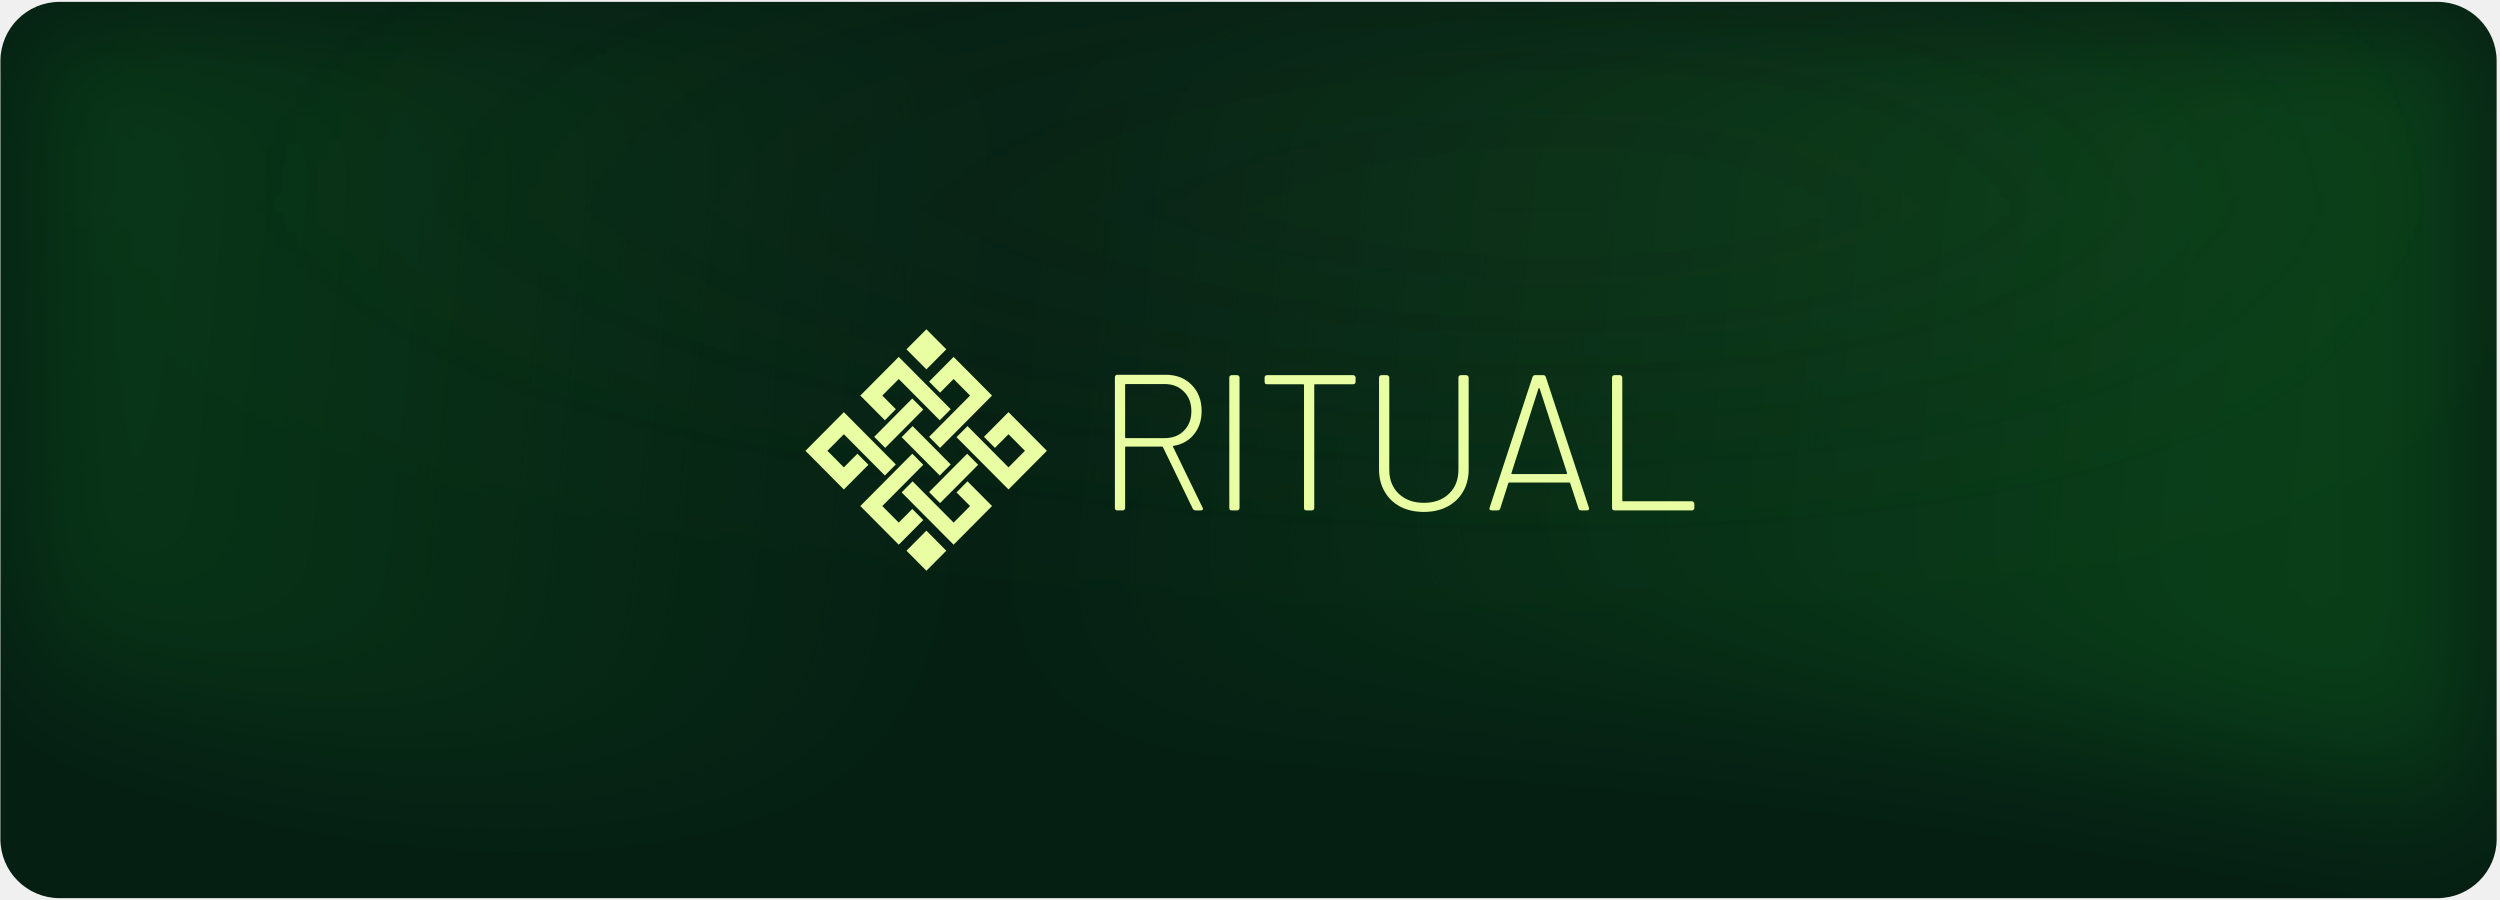
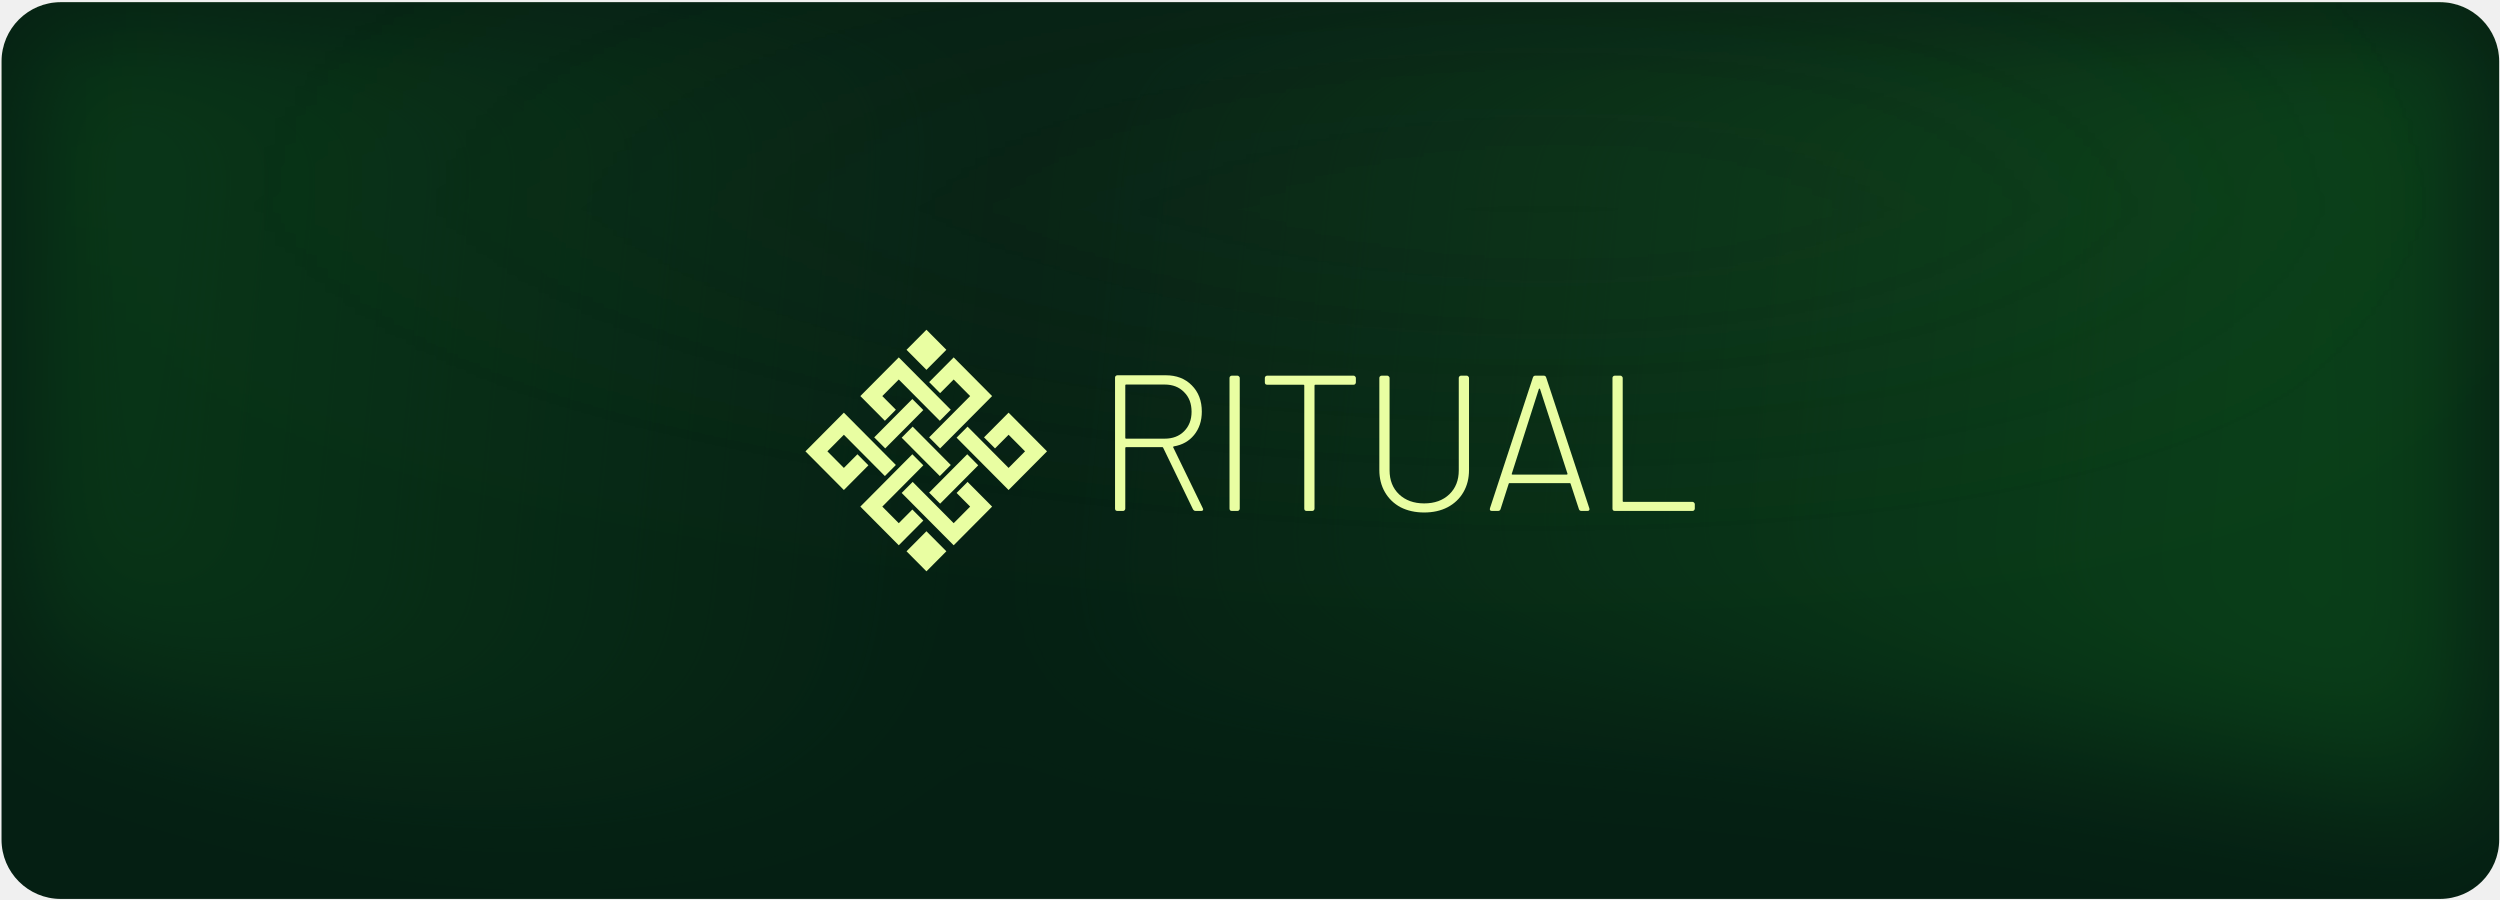
- <svg xmlns="http://www.w3.org/2000/svg" width="675" height="243" viewBox="0 0 675 243" fill="none">
+ <svg xmlns="http://www.w3.org/2000/svg" width="1065" height="383" viewBox="0 0 1065 383" fill="none">
  <g clip-path="url(#clip0_13332_2697)">
-     <rect x="0.106" y="0.501" width="674" height="242" rx="16" fill="#051F13" />
+     <rect x="0.651" y="0.916" width="1064" height="382.03" rx="25.258" fill="#051F13" />
    <g style="mix-blend-mode:overlay" filter="url(#filter0_f_13332_2697)">
-       <path d="M-374.293 -315.445C-322.842 -453.939 42.048 -446.276 440.714 -298.33C839.379 -150.384 1120.85 81.819 1069.4 220.313C1017.95 358.806 587.879 127.446 254.394 203.199C-79.092 278.951 -425.744 -176.952 -374.293 -315.445Z" fill="url(#paint0_linear_13332_2697)" />
+       <path d="M-590.388 -497.863C-509.166 -716.494 66.862 -704.397 696.21 -470.844C1325.56 -237.293 1769.9 129.272 1688.68 347.903C1607.46 566.534 928.531 201.3 402.079 320.886C-124.374 440.471 -671.61 -279.232 -590.388 -497.863Z" fill="url(#paint0_linear_13332_2697)" />
    </g>
    <g style="mix-blend-mode:hard-light" opacity="0.12" filter="url(#filter1_f_13332_2697)">
-       <path d="M783.739 -368.725C783.739 -593.932 542.808 -776.499 245.606 -776.499C-51.596 -776.499 -292.527 -593.932 -292.527 -368.725C-292.527 -143.519 -325.984 -33.04 245.606 39.046C817.195 111.133 783.739 -143.519 783.739 -368.725Z" fill="url(#paint1_radial_13332_2697)" />
+       <path d="M1237.27 -581.958C1237.27 -937.477 856.929 -1225.68 387.755 -1225.68C-81.419 -1225.68 -461.76 -937.477 -461.76 -581.958C-461.76 -226.44 -514.577 -52.033 387.755 61.764C1290.09 175.562 1237.27 -226.44 1237.27 -581.958Z" fill="url(#paint1_radial_13332_2697)" />
    </g>
-     <path d="M435.879 137.799C435.705 137.799 435.549 137.747 435.41 137.643C435.305 137.504 435.253 137.347 435.253 137.174V101.918C435.253 101.744 435.305 101.605 435.41 101.501C435.549 101.362 435.705 101.292 435.879 101.292H437.391C437.565 101.292 437.704 101.362 437.809 101.501C437.948 101.605 438.017 101.744 438.017 101.918V135.14C438.017 135.279 438.087 135.348 438.226 135.348H456.845C457.018 135.348 457.158 135.418 457.262 135.557C457.401 135.661 457.47 135.8 457.47 135.974V137.174C457.47 137.347 457.401 137.504 457.262 137.643C457.158 137.747 457.018 137.799 456.845 137.799H435.879Z" fill="#E9FEA2" />
-     <path d="M426.865 137.799C426.517 137.799 426.291 137.626 426.187 137.278L423.944 130.446C423.909 130.342 423.84 130.289 423.736 130.289H407.464C407.359 130.289 407.29 130.342 407.255 130.446L405.065 137.278C404.96 137.626 404.734 137.799 404.387 137.799H402.718C402.509 137.799 402.353 137.747 402.248 137.643C402.144 137.504 402.127 137.313 402.196 137.069L413.774 101.814C413.879 101.466 414.105 101.292 414.452 101.292H416.695C417.043 101.292 417.269 101.466 417.373 101.814L429.003 137.069C429.038 137.139 429.055 137.226 429.055 137.33C429.055 137.643 428.864 137.799 428.481 137.799H426.865ZM408.09 127.734C408.055 127.803 408.055 127.873 408.09 127.943C408.159 127.977 408.229 127.995 408.298 127.995H422.901C422.971 127.995 423.023 127.977 423.058 127.943C423.127 127.873 423.144 127.803 423.11 127.734L415.704 104.891C415.669 104.821 415.617 104.787 415.547 104.787C415.478 104.787 415.426 104.821 415.391 104.891L408.09 127.734Z" fill="#E9FEA2" />
-     <path d="M384.441 138.217C382.042 138.217 379.921 137.747 378.079 136.809C376.271 135.835 374.863 134.479 373.854 132.741C372.846 131.002 372.342 129.003 372.342 126.743V101.918C372.342 101.744 372.394 101.605 372.498 101.501C372.637 101.362 372.794 101.292 372.968 101.292H374.48C374.654 101.292 374.793 101.362 374.897 101.501C375.036 101.605 375.106 101.744 375.106 101.918V126.847C375.106 129.525 375.958 131.68 377.661 133.314C379.4 134.948 381.66 135.766 384.441 135.766C387.258 135.766 389.518 134.948 391.221 133.314C392.925 131.68 393.777 129.525 393.777 126.847V101.918C393.777 101.744 393.829 101.605 393.933 101.501C394.072 101.362 394.229 101.292 394.403 101.292H395.915C396.089 101.292 396.228 101.362 396.332 101.501C396.471 101.605 396.541 101.744 396.541 101.918V126.743C396.541 129.003 396.037 131.002 395.028 132.741C394.02 134.479 392.595 135.835 390.752 136.809C388.944 137.747 386.84 138.217 384.441 138.217Z" fill="#E9FEA2" />
-     <path d="M365.383 101.292C365.557 101.292 365.696 101.362 365.801 101.501C365.94 101.605 366.009 101.744 366.009 101.918V103.118C366.009 103.291 365.94 103.448 365.801 103.587C365.696 103.691 365.557 103.743 365.383 103.743H355.057C354.918 103.743 354.848 103.813 354.848 103.952V137.174C354.848 137.347 354.779 137.504 354.64 137.643C354.536 137.747 354.396 137.799 354.223 137.799H352.71C352.536 137.799 352.38 137.747 352.241 137.643C352.136 137.504 352.084 137.347 352.084 137.174V103.952C352.084 103.813 352.015 103.743 351.876 103.743H342.071C341.897 103.743 341.741 103.691 341.602 103.587C341.497 103.448 341.445 103.291 341.445 103.118V101.918C341.445 101.744 341.497 101.605 341.602 101.501C341.741 101.362 341.897 101.292 342.071 101.292H365.383Z" fill="#E9FEA2" />
-     <path d="M332.536 137.799C332.363 137.799 332.206 137.747 332.067 137.643C331.963 137.504 331.911 137.347 331.911 137.174V101.918C331.911 101.744 331.963 101.605 332.067 101.501C332.206 101.362 332.363 101.292 332.536 101.292H334.049C334.223 101.292 334.362 101.362 334.466 101.501C334.605 101.605 334.675 101.744 334.675 101.918V137.174C334.675 137.347 334.605 137.504 334.466 137.643C334.362 137.747 334.223 137.799 334.049 137.799H332.536Z" fill="#E9FEA2" />
-     <path d="M322.768 137.8C322.455 137.8 322.211 137.643 322.038 137.33L314.006 120.745C313.971 120.641 313.902 120.589 313.797 120.589H303.993C303.853 120.589 303.784 120.659 303.784 120.798V137.174C303.784 137.348 303.714 137.504 303.575 137.643C303.471 137.747 303.332 137.8 303.158 137.8H301.646C301.472 137.8 301.315 137.747 301.176 137.643C301.072 137.504 301.02 137.348 301.02 137.174V101.814C301.02 101.64 301.072 101.501 301.176 101.397C301.315 101.258 301.472 101.188 301.646 101.188H314.684C317.604 101.188 319.951 102.092 321.725 103.9C323.533 105.708 324.437 108.072 324.437 110.993C324.437 113.496 323.741 115.6 322.35 117.303C320.994 118.972 319.169 119.998 316.874 120.38C316.701 120.45 316.648 120.537 316.718 120.641L324.697 137.069C324.767 137.208 324.802 137.313 324.802 137.382C324.802 137.66 324.61 137.8 324.228 137.8H322.768ZM303.993 103.691C303.853 103.691 303.784 103.761 303.784 103.9V118.086C303.784 118.225 303.853 118.294 303.993 118.294H314.423C316.579 118.294 318.317 117.634 319.638 116.312C320.994 114.956 321.672 113.201 321.672 111.045C321.672 108.82 320.994 107.047 319.638 105.725C318.317 104.369 316.579 103.691 314.423 103.691H303.993Z" fill="#E9FEA2" />
+     <path d="M687.901 217.659C687.627 217.659 687.38 217.577 687.16 217.412C686.995 217.193 686.913 216.946 686.913 216.671V161.016C686.913 160.741 686.995 160.522 687.16 160.357C687.38 160.138 687.627 160.028 687.901 160.028H690.289C690.563 160.028 690.783 160.138 690.947 160.357C691.167 160.522 691.276 160.741 691.276 161.016V213.461C691.276 213.68 691.386 213.79 691.606 213.79H720.998C721.272 213.79 721.492 213.9 721.657 214.119C721.876 214.284 721.986 214.503 721.986 214.778V216.671C721.986 216.946 721.876 217.193 721.657 217.412C721.492 217.577 721.272 217.659 720.998 217.659H687.901Z" fill="#E9FEA2" />
+     <path d="M673.671 217.659C673.122 217.659 672.765 217.385 672.6 216.836L669.06 206.051C669.005 205.886 668.896 205.804 668.731 205.804H643.044C642.879 205.804 642.769 205.886 642.714 206.051L639.256 216.836C639.092 217.385 638.735 217.659 638.186 217.659H635.552C635.222 217.659 634.975 217.577 634.811 217.412C634.646 217.193 634.618 216.891 634.728 216.507L653.006 160.851C653.17 160.302 653.527 160.028 654.076 160.028H657.616C658.165 160.028 658.522 160.302 658.686 160.851L677.046 216.507C677.101 216.617 677.129 216.754 677.129 216.918C677.129 217.412 676.827 217.659 676.223 217.659H673.671ZM644.032 201.77C643.977 201.879 643.977 201.989 644.032 202.099C644.141 202.154 644.251 202.181 644.361 202.181H667.414C667.523 202.181 667.606 202.154 667.661 202.099C667.77 201.989 667.798 201.879 667.743 201.77L656.052 165.709C655.997 165.599 655.915 165.544 655.805 165.544C655.695 165.544 655.613 165.599 655.558 165.709L644.032 201.77Z" fill="#E9FEA2" />
+     <path d="M606.7 218.318C602.912 218.318 599.564 217.577 596.655 216.095C593.801 214.558 591.578 212.418 589.986 209.673C588.395 206.929 587.599 203.773 587.599 200.205V161.016C587.599 160.741 587.681 160.522 587.846 160.357C588.065 160.138 588.312 160.028 588.587 160.028H590.974C591.249 160.028 591.468 160.138 591.633 160.357C591.853 160.522 591.962 160.741 591.962 161.016V200.37C591.962 204.596 593.307 207.999 595.997 210.579C598.741 213.159 602.309 214.449 606.7 214.449C611.146 214.449 614.713 213.159 617.403 210.579C620.092 207.999 621.437 204.596 621.437 200.37V161.016C621.437 160.741 621.519 160.522 621.684 160.357C621.903 160.138 622.15 160.028 622.425 160.028H624.812C625.087 160.028 625.306 160.138 625.471 160.357C625.691 160.522 625.8 160.741 625.8 161.016V200.205C625.8 203.773 625.005 206.929 623.413 209.673C621.821 212.418 619.571 214.558 616.662 216.095C613.808 217.577 610.487 218.318 606.7 218.318Z" fill="#E9FEA2" />
+     <path d="M576.614 160.028C576.889 160.028 577.108 160.138 577.273 160.357C577.492 160.522 577.602 160.741 577.602 161.016V162.909C577.602 163.184 577.492 163.431 577.273 163.65C577.108 163.815 576.889 163.897 576.614 163.897H560.313C560.093 163.897 559.983 164.007 559.983 164.227V216.671C559.983 216.946 559.873 217.193 559.654 217.412C559.489 217.577 559.27 217.659 558.995 217.659H556.608C556.333 217.659 556.086 217.577 555.867 217.412C555.702 217.193 555.62 216.946 555.62 216.671V164.227C555.62 164.007 555.51 163.897 555.29 163.897H539.812C539.538 163.897 539.291 163.815 539.071 163.65C538.907 163.431 538.824 163.184 538.824 162.909V161.016C538.824 160.741 538.907 160.522 539.071 160.357C539.291 160.138 539.538 160.028 539.812 160.028H576.614Z" fill="#E9FEA2" />
+     <path d="M524.761 217.659C524.486 217.659 524.239 217.577 524.02 217.412C523.855 217.193 523.773 216.946 523.773 216.671V161.016C523.773 160.741 523.855 160.522 524.02 160.357C524.239 160.138 524.486 160.028 524.761 160.028H527.148C527.423 160.028 527.642 160.138 527.807 160.357C528.027 160.522 528.136 160.741 528.136 161.016V216.671C528.136 216.946 528.027 217.193 527.807 217.412C527.642 217.577 527.423 217.659 527.148 217.659H524.761Z" fill="#E9FEA2" />
+     <path d="M509.339 217.66C508.845 217.66 508.461 217.413 508.187 216.919L495.508 190.737C495.453 190.573 495.343 190.49 495.179 190.49H479.7C479.481 190.49 479.371 190.6 479.371 190.82V216.672C479.371 216.946 479.261 217.193 479.042 217.413C478.877 217.577 478.657 217.66 478.383 217.66H475.995C475.721 217.66 475.474 217.577 475.254 217.413C475.09 217.193 475.007 216.946 475.007 216.672V160.851C475.007 160.577 475.09 160.357 475.254 160.193C475.474 159.973 475.721 159.863 475.995 159.863H496.578C501.189 159.863 504.894 161.29 507.693 164.144C510.547 166.999 511.974 170.731 511.974 175.341C511.974 179.293 510.876 182.614 508.681 185.304C506.54 187.938 503.659 189.557 500.036 190.161C499.762 190.271 499.679 190.408 499.789 190.573L512.386 216.507C512.495 216.726 512.55 216.891 512.55 217.001C512.55 217.44 512.248 217.66 511.645 217.66H509.339ZM479.7 163.815C479.481 163.815 479.371 163.925 479.371 164.144V186.538C479.371 186.758 479.481 186.868 479.7 186.868H496.166C499.569 186.868 502.314 185.825 504.4 183.739C506.54 181.599 507.61 178.827 507.61 175.424C507.61 171.911 506.54 169.112 504.4 167.026C502.314 164.885 499.569 163.815 496.166 163.815H479.7Z" fill="#E9FEA2" />
    <g clip-path="url(#clip1_13332_2697)">
-       <path fill-rule="evenodd" clip-rule="evenodd" d="M236.034 117.944L238.998 120.927L249.282 110.575L246.319 107.593L236.034 117.944Z" fill="#E9FEA2" />
-       <path fill-rule="evenodd" clip-rule="evenodd" d="M217.47 121.716L227.842 132.155L234.466 125.488L231.502 122.506L227.842 126.19L223.397 121.716L227.842 117.242L238.91 128.383L241.874 125.4L227.842 111.277L217.47 121.716Z" fill="#E9FEA2" />
-       <path fill-rule="evenodd" clip-rule="evenodd" d="M246.406 115.049L243.443 118.032L253.727 128.383L256.69 125.4L246.406 115.049Z" fill="#E9FEA2" />
-       <path fill-rule="evenodd" clip-rule="evenodd" d="M264.098 125.488L261.135 122.506L250.851 132.857L253.814 135.839L264.098 125.488Z" fill="#E9FEA2" />
-       <path fill-rule="evenodd" clip-rule="evenodd" d="M232.287 106.803L238.91 113.47L241.874 110.488L238.213 106.803L242.658 102.33L253.727 113.47L256.69 110.488L242.658 96.365L232.287 106.803Z" fill="#E9FEA2" />
-       <path fill-rule="evenodd" clip-rule="evenodd" d="M243.442 132.945L257.474 147.068L267.846 136.629L261.222 129.962L258.258 132.945L261.919 136.629L257.474 141.103L246.405 129.962L243.442 132.945Z" fill="#E9FEA2" />
-       <path fill-rule="evenodd" clip-rule="evenodd" d="M258.259 118.032L272.291 132.155L282.662 121.716L272.291 111.277L265.667 117.944L268.63 120.927L272.291 117.242L276.736 121.716L272.291 126.19L261.222 115.049L258.259 118.032Z" fill="#E9FEA2" />
-       <path fill-rule="evenodd" clip-rule="evenodd" d="M232.287 136.629L242.658 147.068L249.282 140.401L246.318 137.418L242.658 141.102L238.213 136.629L249.282 125.488L246.318 122.505L232.287 136.629Z" fill="#E9FEA2" />
-       <path fill-rule="evenodd" clip-rule="evenodd" d="M250.852 103.03L253.815 106.013L257.476 102.328L261.92 106.802L250.852 117.943L253.815 120.925L267.847 106.802L257.475 96.363L250.852 103.03Z" fill="#E9FEA2" />
-       <path d="M244.75 94.315L250.125 88.906L255.499 94.315L250.125 99.725L244.75 94.315Z" fill="#E9FEA2" />
-       <path d="M244.75 148.688L250.125 143.278L255.499 148.688L250.125 154.097L244.75 148.688Z" fill="#E9FEA2" />
+       <path fill-rule="evenodd" clip-rule="evenodd" d="M372.419 186.315L377.097 191.023L393.332 174.683L388.654 169.975L372.419 186.315Z" fill="#E9FEA2" />
+       <path fill-rule="evenodd" clip-rule="evenodd" d="M343.114 192.27L359.486 208.749L369.943 198.224L365.265 193.516L359.486 199.332L352.469 192.269L359.486 185.207L376.959 202.794L381.637 198.086L359.486 175.791L343.114 192.27Z" fill="#E9FEA2" />
+       <path fill-rule="evenodd" clip-rule="evenodd" d="M388.792 181.745L384.114 186.453L400.349 202.794L405.027 198.086L388.792 181.745Z" fill="#E9FEA2" />
+       <path fill-rule="evenodd" clip-rule="evenodd" d="M416.722 198.225L412.044 193.516L395.809 209.857L400.487 214.565L416.722 198.225Z" fill="#E9FEA2" />
+       <path fill-rule="evenodd" clip-rule="evenodd" d="M366.503 168.728L376.96 179.252L381.637 174.544L375.859 168.728L382.876 161.665L400.349 179.252L405.027 174.544L382.876 152.249L366.503 168.728Z" fill="#E9FEA2" />
+       <path fill-rule="evenodd" clip-rule="evenodd" d="M384.114 209.995L406.265 232.291L422.638 215.812L412.181 205.287L407.503 209.996L413.282 215.812L406.265 222.874L388.791 205.287L384.114 209.995Z" fill="#E9FEA2" />
+       <path fill-rule="evenodd" clip-rule="evenodd" d="M407.503 186.454L429.655 208.749L446.027 192.27L429.655 175.791L419.198 186.315L423.876 191.023L429.655 185.207L436.672 192.27L429.655 199.332L412.181 181.745L407.503 186.454Z" fill="#E9FEA2" />
+       <path fill-rule="evenodd" clip-rule="evenodd" d="M366.503 215.811L382.876 232.29L393.332 221.766L388.654 217.057L382.876 222.874L375.859 215.811L393.332 198.224L388.654 193.516L366.503 215.811Z" fill="#E9FEA2" />
+       <path fill-rule="evenodd" clip-rule="evenodd" d="M395.811 162.772L400.488 167.48L406.267 161.664L413.284 168.726L395.811 186.313L400.488 191.022L422.639 168.726L406.267 152.247L395.811 162.772Z" fill="#E9FEA2" />
+       <path d="M386.178 149.014L394.662 140.474L403.147 149.014L394.662 157.553L386.178 149.014Z" fill="#E9FEA2" />
+       <path d="M386.178 234.848L394.662 226.309L403.147 234.848L394.662 243.388L386.178 234.848Z" fill="#E9FEA2" />
    </g>
  </g>
  <defs>
-     <filter id="filter0_f_13332_2697" x="-419.397" y="-454.503" width="1534.87" height="759.979" filterUnits="userSpaceOnUse" color-interpolation-filters="sRGB">
+     <filter id="filter0_f_13332_2697" x="-661.591" y="-717.385" width="2422.99" height="1199.73" filterUnits="userSpaceOnUse" color-interpolation-filters="sRGB">
      <feFlood flood-opacity="0" result="BackgroundImageFix" />
      <feBlend mode="normal" in="SourceGraphic" in2="BackgroundImageFix" result="shape" />
-       <feGaussianBlur stdDeviation="20" result="effect1_foregroundBlur_13332_2697" />
+       <feGaussianBlur stdDeviation="31.573" result="effect1_foregroundBlur_13332_2697" />
    </filter>
-     <filter id="filter1_f_13332_2697" x="-412.894" y="-896.499" width="1317" height="1068" filterUnits="userSpaceOnUse" color-interpolation-filters="sRGB">
+     <filter id="filter1_f_13332_2697" x="-651.776" y="-1415.12" width="2079.06" height="1685.98" filterUnits="userSpaceOnUse" color-interpolation-filters="sRGB">
      <feFlood flood-opacity="0" result="BackgroundImageFix" />
      <feBlend mode="normal" in="SourceGraphic" in2="BackgroundImageFix" result="shape" />
-       <feGaussianBlur stdDeviation="60" result="effect1_foregroundBlur_13332_2697" />
+       <feGaussianBlur stdDeviation="94.718" result="effect1_foregroundBlur_13332_2697" />
    </filter>
-     <linearGradient id="paint0_linear_13332_2697" x1="607.865" y1="138.978" x2="-63.225" y2="73.237" gradientUnits="userSpaceOnUse">
+     <linearGradient id="paint0_linear_13332_2697" x1="960.081" y1="219.505" x2="-99.325" y2="115.725" gradientUnits="userSpaceOnUse">
      <stop stop-color="#E9FEA2" />
      <stop offset="0.505" stop-color="#E9FDA6" stop-opacity="0" />
      <stop offset="1" stop-color="#E9FEA2" />
    </linearGradient>
-     <radialGradient id="paint1_radial_13332_2697" cx="0" cy="0" r="1" gradientUnits="userSpaceOnUse" gradientTransform="translate(246.227 -291.261) rotate(-90.0732) scale(485.237 640.362)">
+     <radialGradient id="paint1_radial_13332_2697" cx="0" cy="0" r="1" gradientUnits="userSpaceOnUse" gradientTransform="translate(388.734 -459.671) rotate(-90.0732) scale(766.013 1010.9)">
      <stop stop-color="#93C8E7" />
      <stop offset="0.906" stop-color="#E9FDA6" />
    </radialGradient>
    <clipPath id="clip0_13332_2697">
-       <rect x="0.106" y="0.501" width="674" height="242" rx="16" fill="white" />
+       <rect x="0.651" y="0.916" width="1064" height="382.03" rx="25.258" fill="white" />
    </clipPath>
    <clipPath id="clip1_13332_2697">
-       <rect width="65.192" height="65.192" fill="white" transform="translate(217.47 88.9058)" />
+       <rect width="102.914" height="102.914" fill="white" transform="translate(343.114 140.474)" />
    </clipPath>
  </defs>
</svg>
